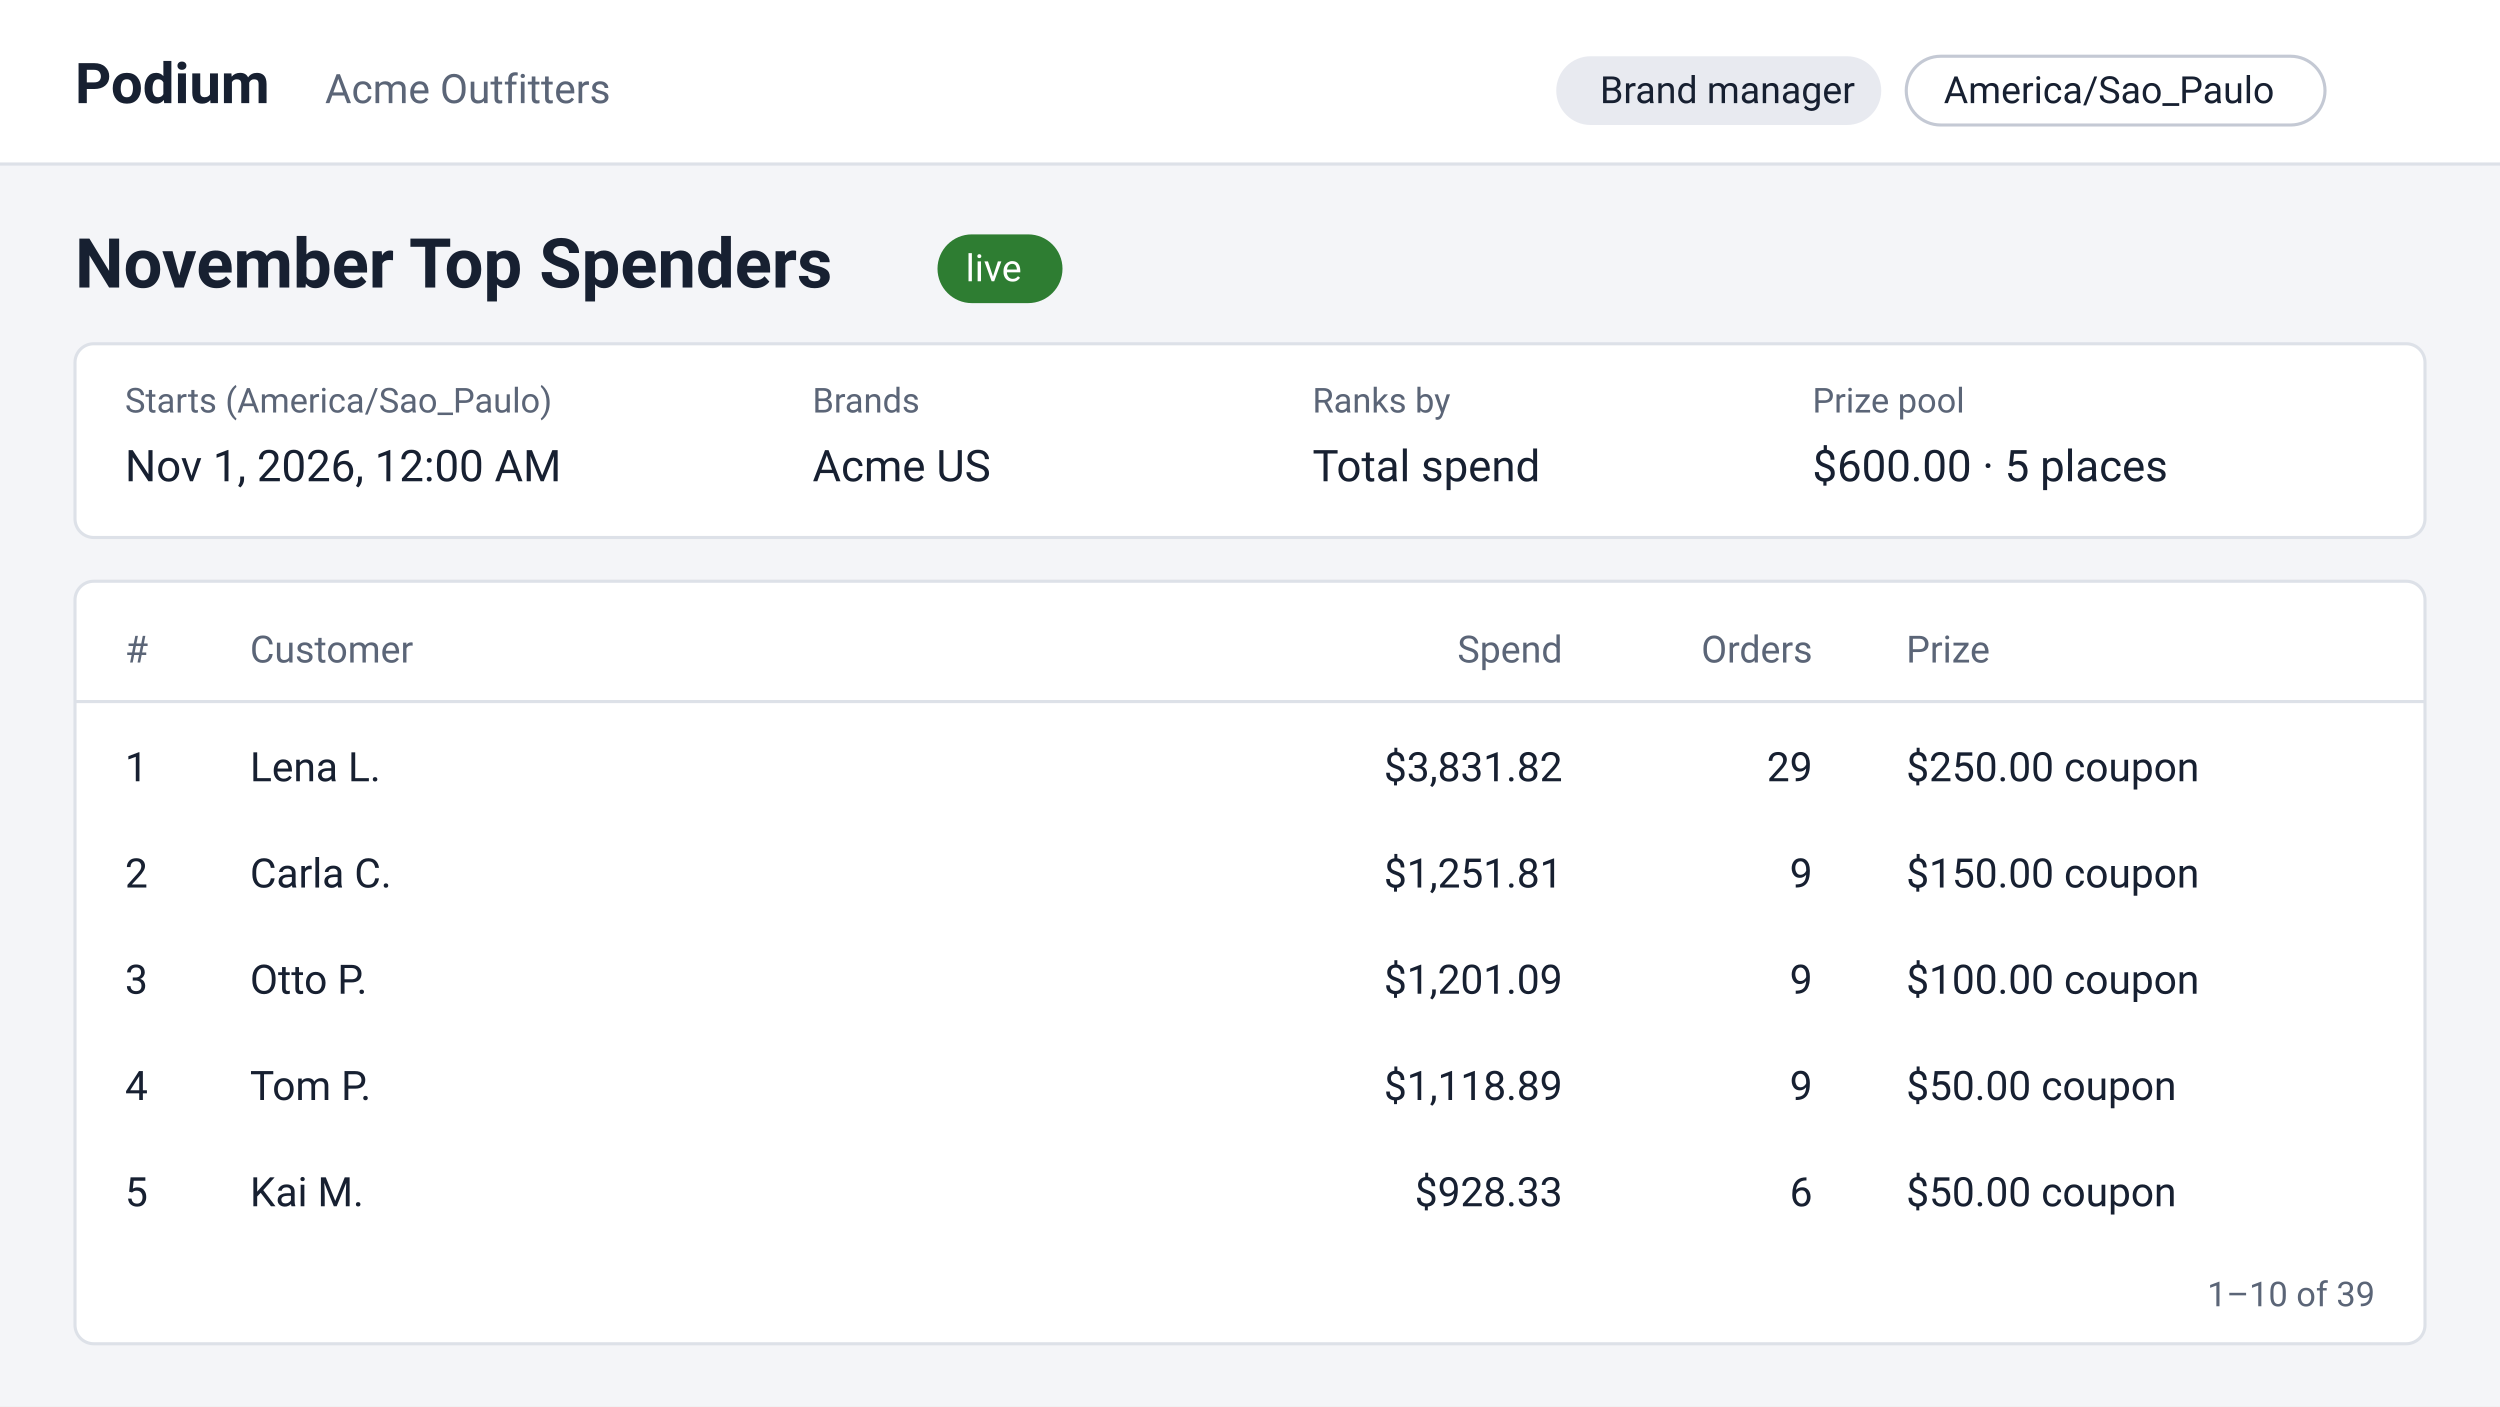
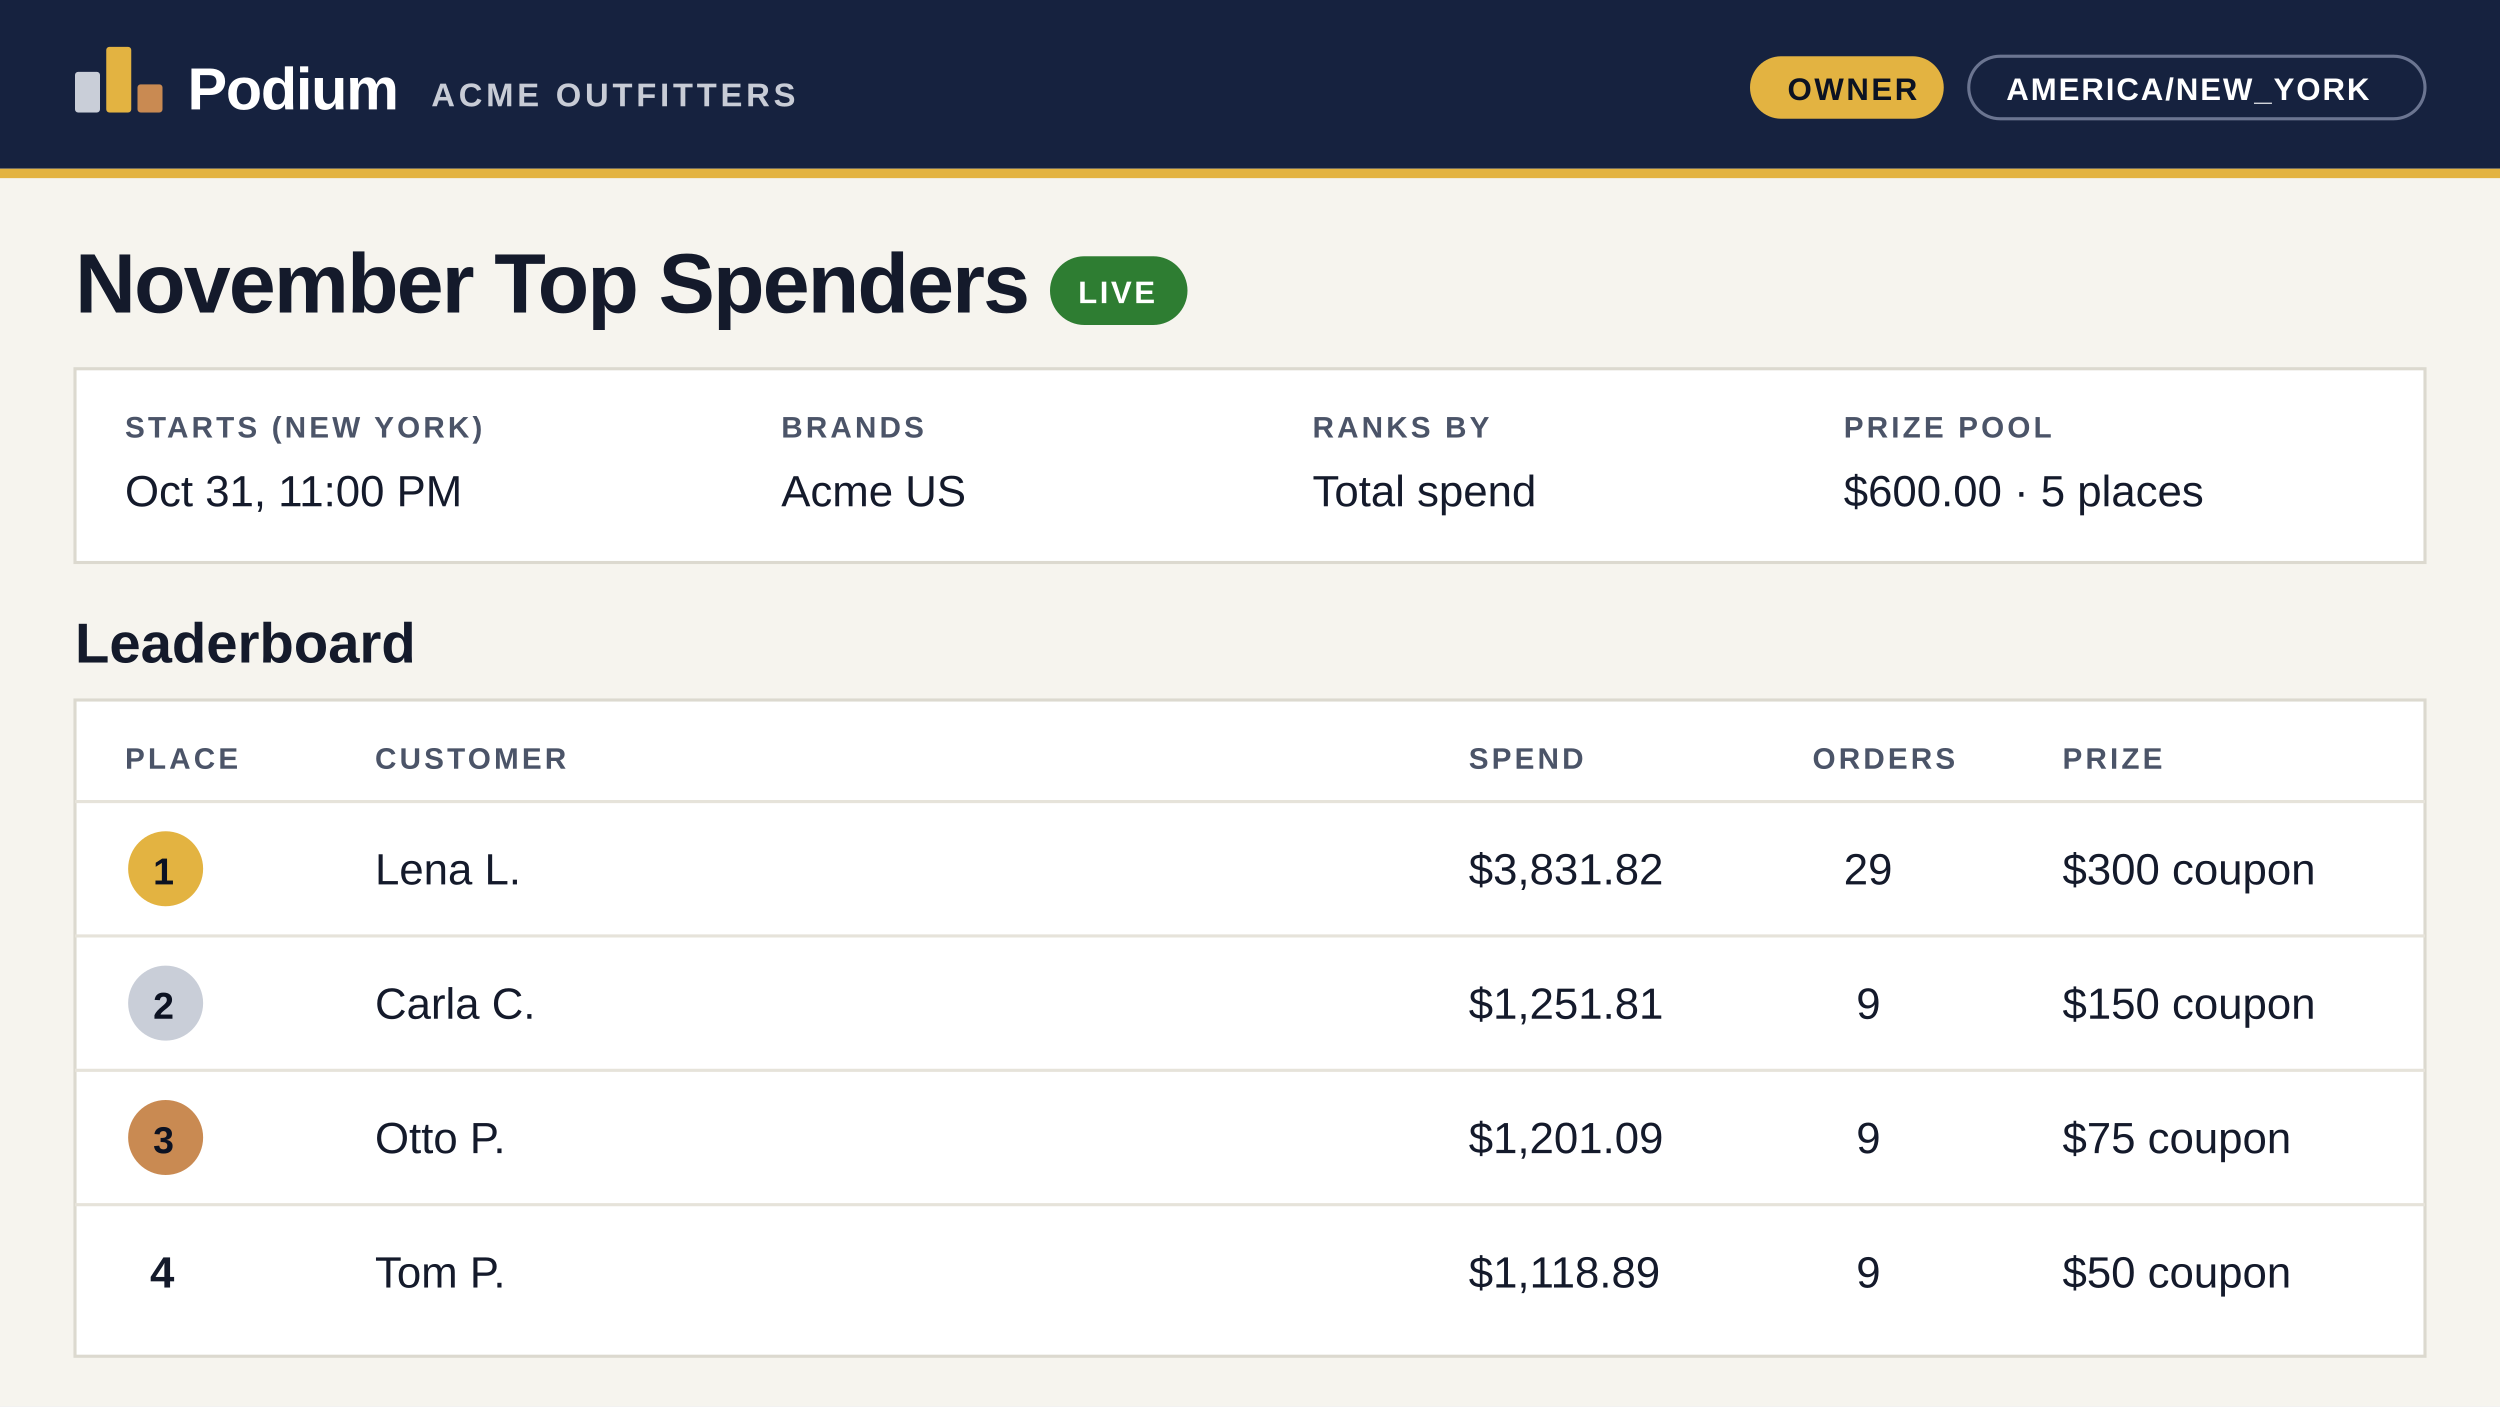
- <svg xmlns="http://www.w3.org/2000/svg" width="800" height="450" viewBox="0 0 800 450" font-family="-apple-system, BlinkMacSystemFont, 'Segoe UI', Roboto, sans-serif">
-   <rect width="800" height="450" fill="#f4f5f8" />
-   <rect width="800" height="52" fill="#ffffff" />
-   <rect y="52" width="800" height="1" fill="#dde1e8" />
-   <text x="24" y="33" fill="#172031" font-size="18" font-weight="700">Podium</text>
-   <text x="104" y="33" fill="#5b6577" font-size="13">Acme Outfitters</text>
-   <rect x="498" y="18" width="104" height="22" rx="11" fill="#e8eaf0" />
-   <text x="512" y="33" fill="#172031" font-size="12">Brand manager</text>
-   <rect x="610" y="18" width="134" height="22" rx="11" fill="none" stroke="#c4c9d4" />
-   <text x="622" y="33" fill="#172031" font-size="12">America/Sao_Paulo</text>
-   <text x="24" y="92" fill="#172031" font-size="22" font-weight="700">November Top Spenders</text>
-   <rect x="300" y="75" width="40" height="22" rx="11" fill="#2e7d32" />
-   <text x="309" y="90" fill="#fff" font-size="12">live</text>
-   <rect x="24" y="110" width="752" height="62" rx="6" fill="#ffffff" stroke="#dde1e8" />
-   <text x="40" y="132" fill="#5b6577" font-size="11">Starts (America/Sao_Paulo)</text>
-   <text x="40" y="154" fill="#172031" font-size="14">Nov 1, 2026, 12:00 AM</text>
-   <text x="260" y="132" fill="#5b6577" font-size="11">Brands</text>
-   <text x="260" y="154" fill="#172031" font-size="14">Acme US</text>
-   <text x="420" y="132" fill="#5b6577" font-size="11">Ranks by</text>
-   <text x="420" y="154" fill="#172031" font-size="14">Total spend</text>
-   <text x="580" y="132" fill="#5b6577" font-size="11">Prize pool</text>
-   <text x="580" y="154" fill="#172031" font-size="14">$600.00 · 5 places</text>
-   <rect x="24" y="186" width="752" height="244" rx="6" fill="#ffffff" stroke="#dde1e8" />
-   <g font-size="13" fill="#172031">
-     <text x="40" y="212" fill="#5b6577" font-size="12">#</text>
-     <text x="80" y="212" fill="#5b6577" font-size="12">Customer</text>
-     <text x="500" y="212" fill="#5b6577" font-size="12" text-anchor="end">Spend</text>
-     <text x="580" y="212" fill="#5b6577" font-size="12" text-anchor="end">Orders</text>
-     <text x="610" y="212" fill="#5b6577" font-size="12">Prize</text>
-     <rect x="24" y="224" width="752" height="1" fill="#dde1e8" />
-     <text x="40" y="250">1</text>
-     <text x="80" y="250">Lena L.</text>
-     <text x="500" y="250" text-anchor="end">$3,831.82</text>
-     <text x="580" y="250" text-anchor="end">29</text>
-     <text x="610" y="250">$250.00 coupon</text>
-     <text x="40" y="284">2</text>
-     <text x="80" y="284">Carla C.</text>
-     <text x="500" y="284" text-anchor="end">$1,251.81</text>
-     <text x="580" y="284" text-anchor="end">9</text>
-     <text x="610" y="284">$150.00 coupon</text>
-     <text x="40" y="318">3</text>
-     <text x="80" y="318">Otto P.</text>
-     <text x="500" y="318" text-anchor="end">$1,201.09</text>
-     <text x="580" y="318" text-anchor="end">9</text>
-     <text x="610" y="318">$100.00 coupon</text>
-     <text x="40" y="352">4</text>
-     <text x="80" y="352">Tom P.</text>
-     <text x="500" y="352" text-anchor="end">$1,118.89</text>
-     <text x="580" y="352" text-anchor="end">9</text>
-     <text x="610" y="352">$50.00 coupon</text>
-     <text x="40" y="386">5</text>
-     <text x="80" y="386">Kai M.</text>
-     <text x="500" y="386" text-anchor="end">$928.33</text>
-     <text x="580" y="386" text-anchor="end">6</text>
-     <text x="610" y="386">$50.00 coupon</text>
+ <svg xmlns="http://www.w3.org/2000/svg" width="800" height="450" viewBox="0 0 800 450" font-family="Archivo, 'Helvetica Neue', Arial, sans-serif">
+   <rect width="800" height="450" fill="#f6f4ee" />
+   <rect width="800" height="54" fill="#16223f" />
+   <rect y="54" width="800" height="3" fill="#e3b341" />
+   <rect x="24" y="23" width="8" height="13" rx="1" fill="#c9ced8" />
+   <rect x="34" y="15" width="8" height="21" rx="1" fill="#e3b341" />
+   <rect x="44" y="27" width="8" height="9" rx="1" fill="#c98a52" />
+   <text x="60" y="35" fill="#fff" font-size="19" font-weight="800" letter-spacing="-0.4">Podium</text>
+   <text x="138" y="34" fill="#c8ccd6" font-size="10.5" font-weight="600" letter-spacing="1.2">ACME OUTFITTERS</text>
+   <rect x="560" y="18" width="62" height="20" rx="10" fill="#e3b341" />
+   <text x="572" y="32" fill="#0c1222" font-size="10" font-weight="700" letter-spacing="0.8">OWNER</text>
+   <rect x="630" y="18" width="146" height="20" rx="10" fill="none" stroke="#6b7591" />
+   <text x="642" y="32" fill="#fff" font-size="10" font-weight="600" letter-spacing="0.6">AMERICA/NEW_YORK</text>
+   <text x="24" y="100" fill="#141a2b" font-size="27" font-weight="800" letter-spacing="-0.6">November Top Spenders</text>
+   <rect x="336" y="82" width="44" height="22" rx="11" fill="#2e7d32" />
+   <text x="345" y="97" fill="#fff" font-size="10" font-weight="700" letter-spacing="0.8">LIVE</text>
+   <rect x="24" y="118" width="752" height="62" fill="#fff" stroke="#dcd9cf" />
+   <g font-size="9.5" font-weight="600" letter-spacing="1" fill="#4b5468">
+     <text x="40" y="140">STARTS (NEW YORK)</text>
+     <text x="250" y="140">BRANDS</text>
+     <text x="420" y="140">RANKS BY</text>
+     <text x="590" y="140">PRIZE POOL</text>
  </g>
-   <text x="760" y="418" fill="#5b6577" font-size="11" text-anchor="end">1–10 of 39</text>
+   <g font-size="14" fill="#141a2b">
+     <text x="40" y="162">Oct 31, 11:00 PM</text>
+     <text x="250" y="162">Acme US</text>
+     <text x="420" y="162">Total spend</text>
+     <text x="590" y="162">$600.00 · 5 places</text>
+   </g>
+   <text x="24" y="212" fill="#141a2b" font-size="18" font-weight="800">Leaderboard</text>
+   <rect x="24" y="224" width="752" height="210" fill="#fff" stroke="#dcd9cf" />
+   <g font-size="9.5" font-weight="600" letter-spacing="1" fill="#4b5468">
+     <text x="40" y="246">PLACE</text>
+     <text x="120" y="246">CUSTOMER</text>
+     <text x="470" y="246">SPEND</text>
+     <text x="580" y="246">ORDERS</text>
+     <text x="660" y="246">PRIZE</text>
+   </g>
+   <rect x="24" y="256" width="752" height="1" fill="#e6e3da" />
+   <g font-size="14" fill="#141a2b">
+     <circle cx="53" cy="278" r="12" fill="#e3b341" />
+     <text x="49" y="283" font-weight="800" fill="#0c1222" font-size="12">1</text>
+     <text x="120" y="283">Lena L.</text>
+     <text x="470" y="283">$3,831.82</text>
+     <text x="590" y="283">29</text>
+     <text x="660" y="283">$300 coupon</text>
+     <rect x="24" y="299" width="752" height="1" fill="#e6e3da" />
+     <circle cx="53" cy="321" r="12" fill="#c9ced8" />
+     <text x="49" y="326" font-weight="800" fill="#0c1222" font-size="12">2</text>
+     <text x="120" y="326">Carla C.</text>
+     <text x="470" y="326">$1,251.81</text>
+     <text x="594" y="326">9</text>
+     <text x="660" y="326">$150 coupon</text>
+     <rect x="24" y="342" width="752" height="1" fill="#e6e3da" />
+     <circle cx="53" cy="364" r="12" fill="#c98a52" />
+     <text x="49" y="369" font-weight="800" fill="#0c1222" font-size="12">3</text>
+     <text x="120" y="369">Otto P.</text>
+     <text x="470" y="369">$1,201.09</text>
+     <text x="594" y="369">9</text>
+     <text x="660" y="369">$75 coupon</text>
+     <rect x="24" y="385" width="752" height="1" fill="#e6e3da" />
+     <text x="48" y="412" font-weight="600">4</text>
+     <text x="120" y="412">Tom P.</text>
+     <text x="470" y="412">$1,118.89</text>
+     <text x="594" y="412">9</text>
+     <text x="660" y="412">$50 coupon</text>
+   </g>
</svg>
